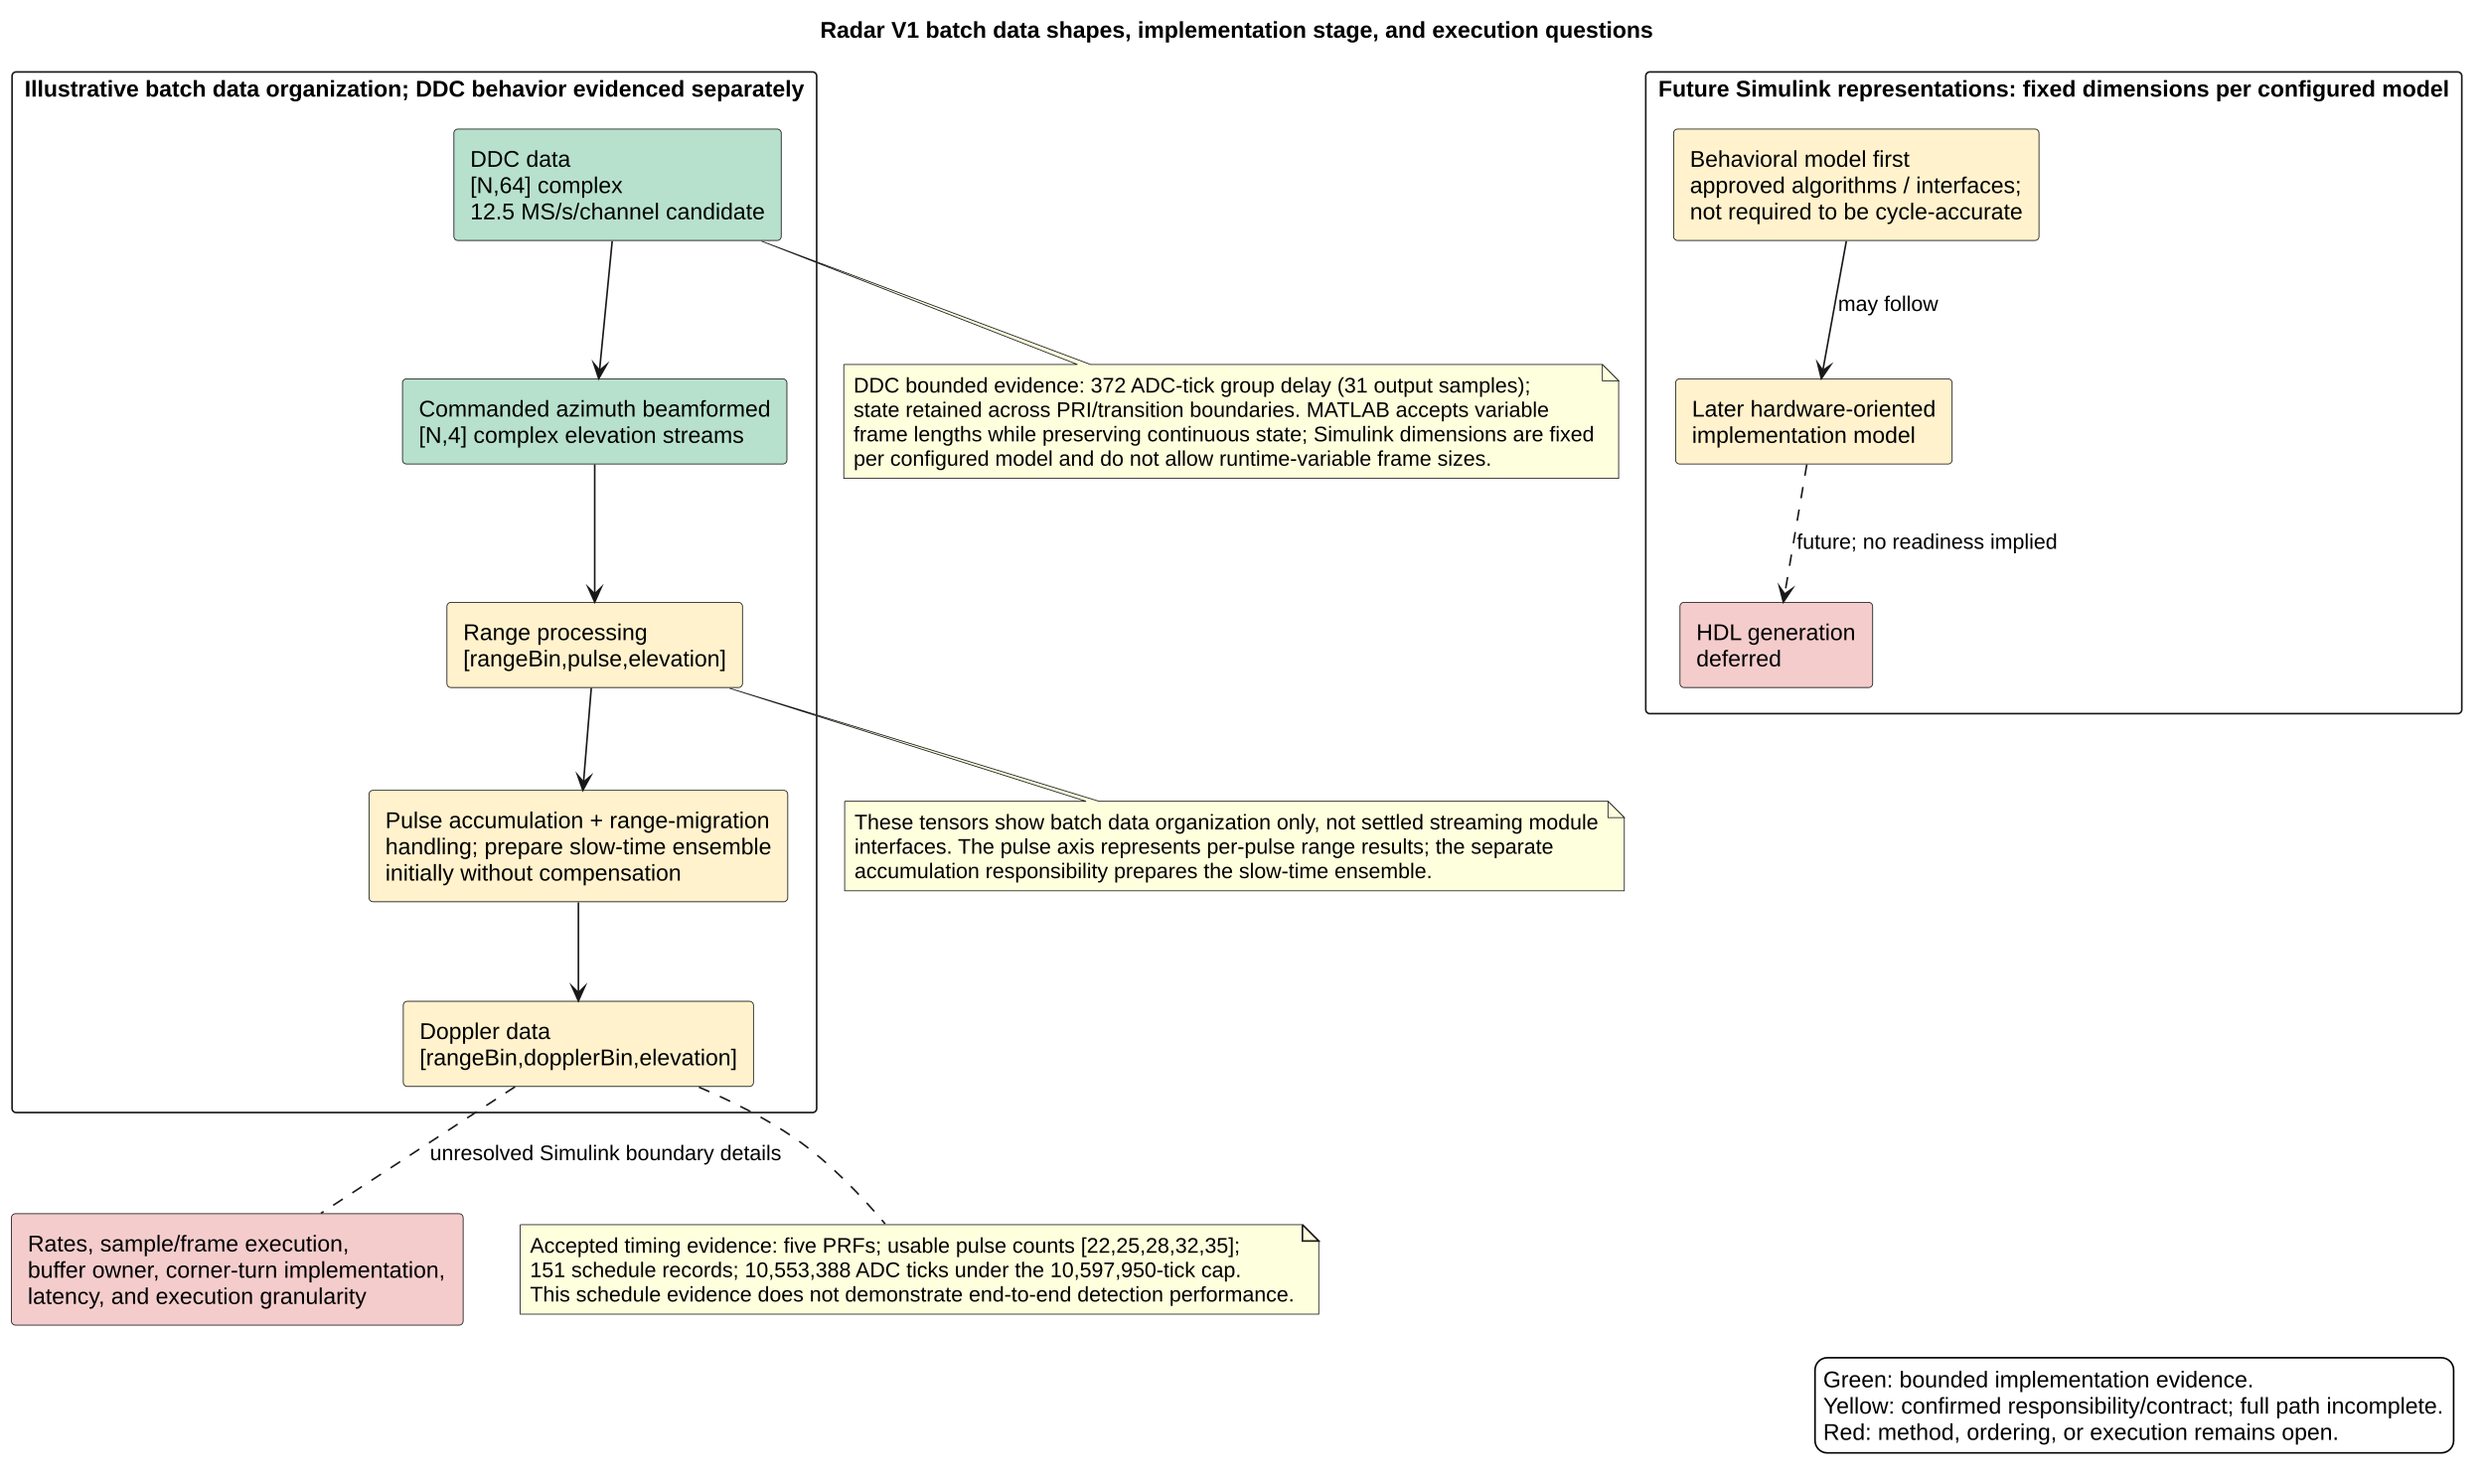
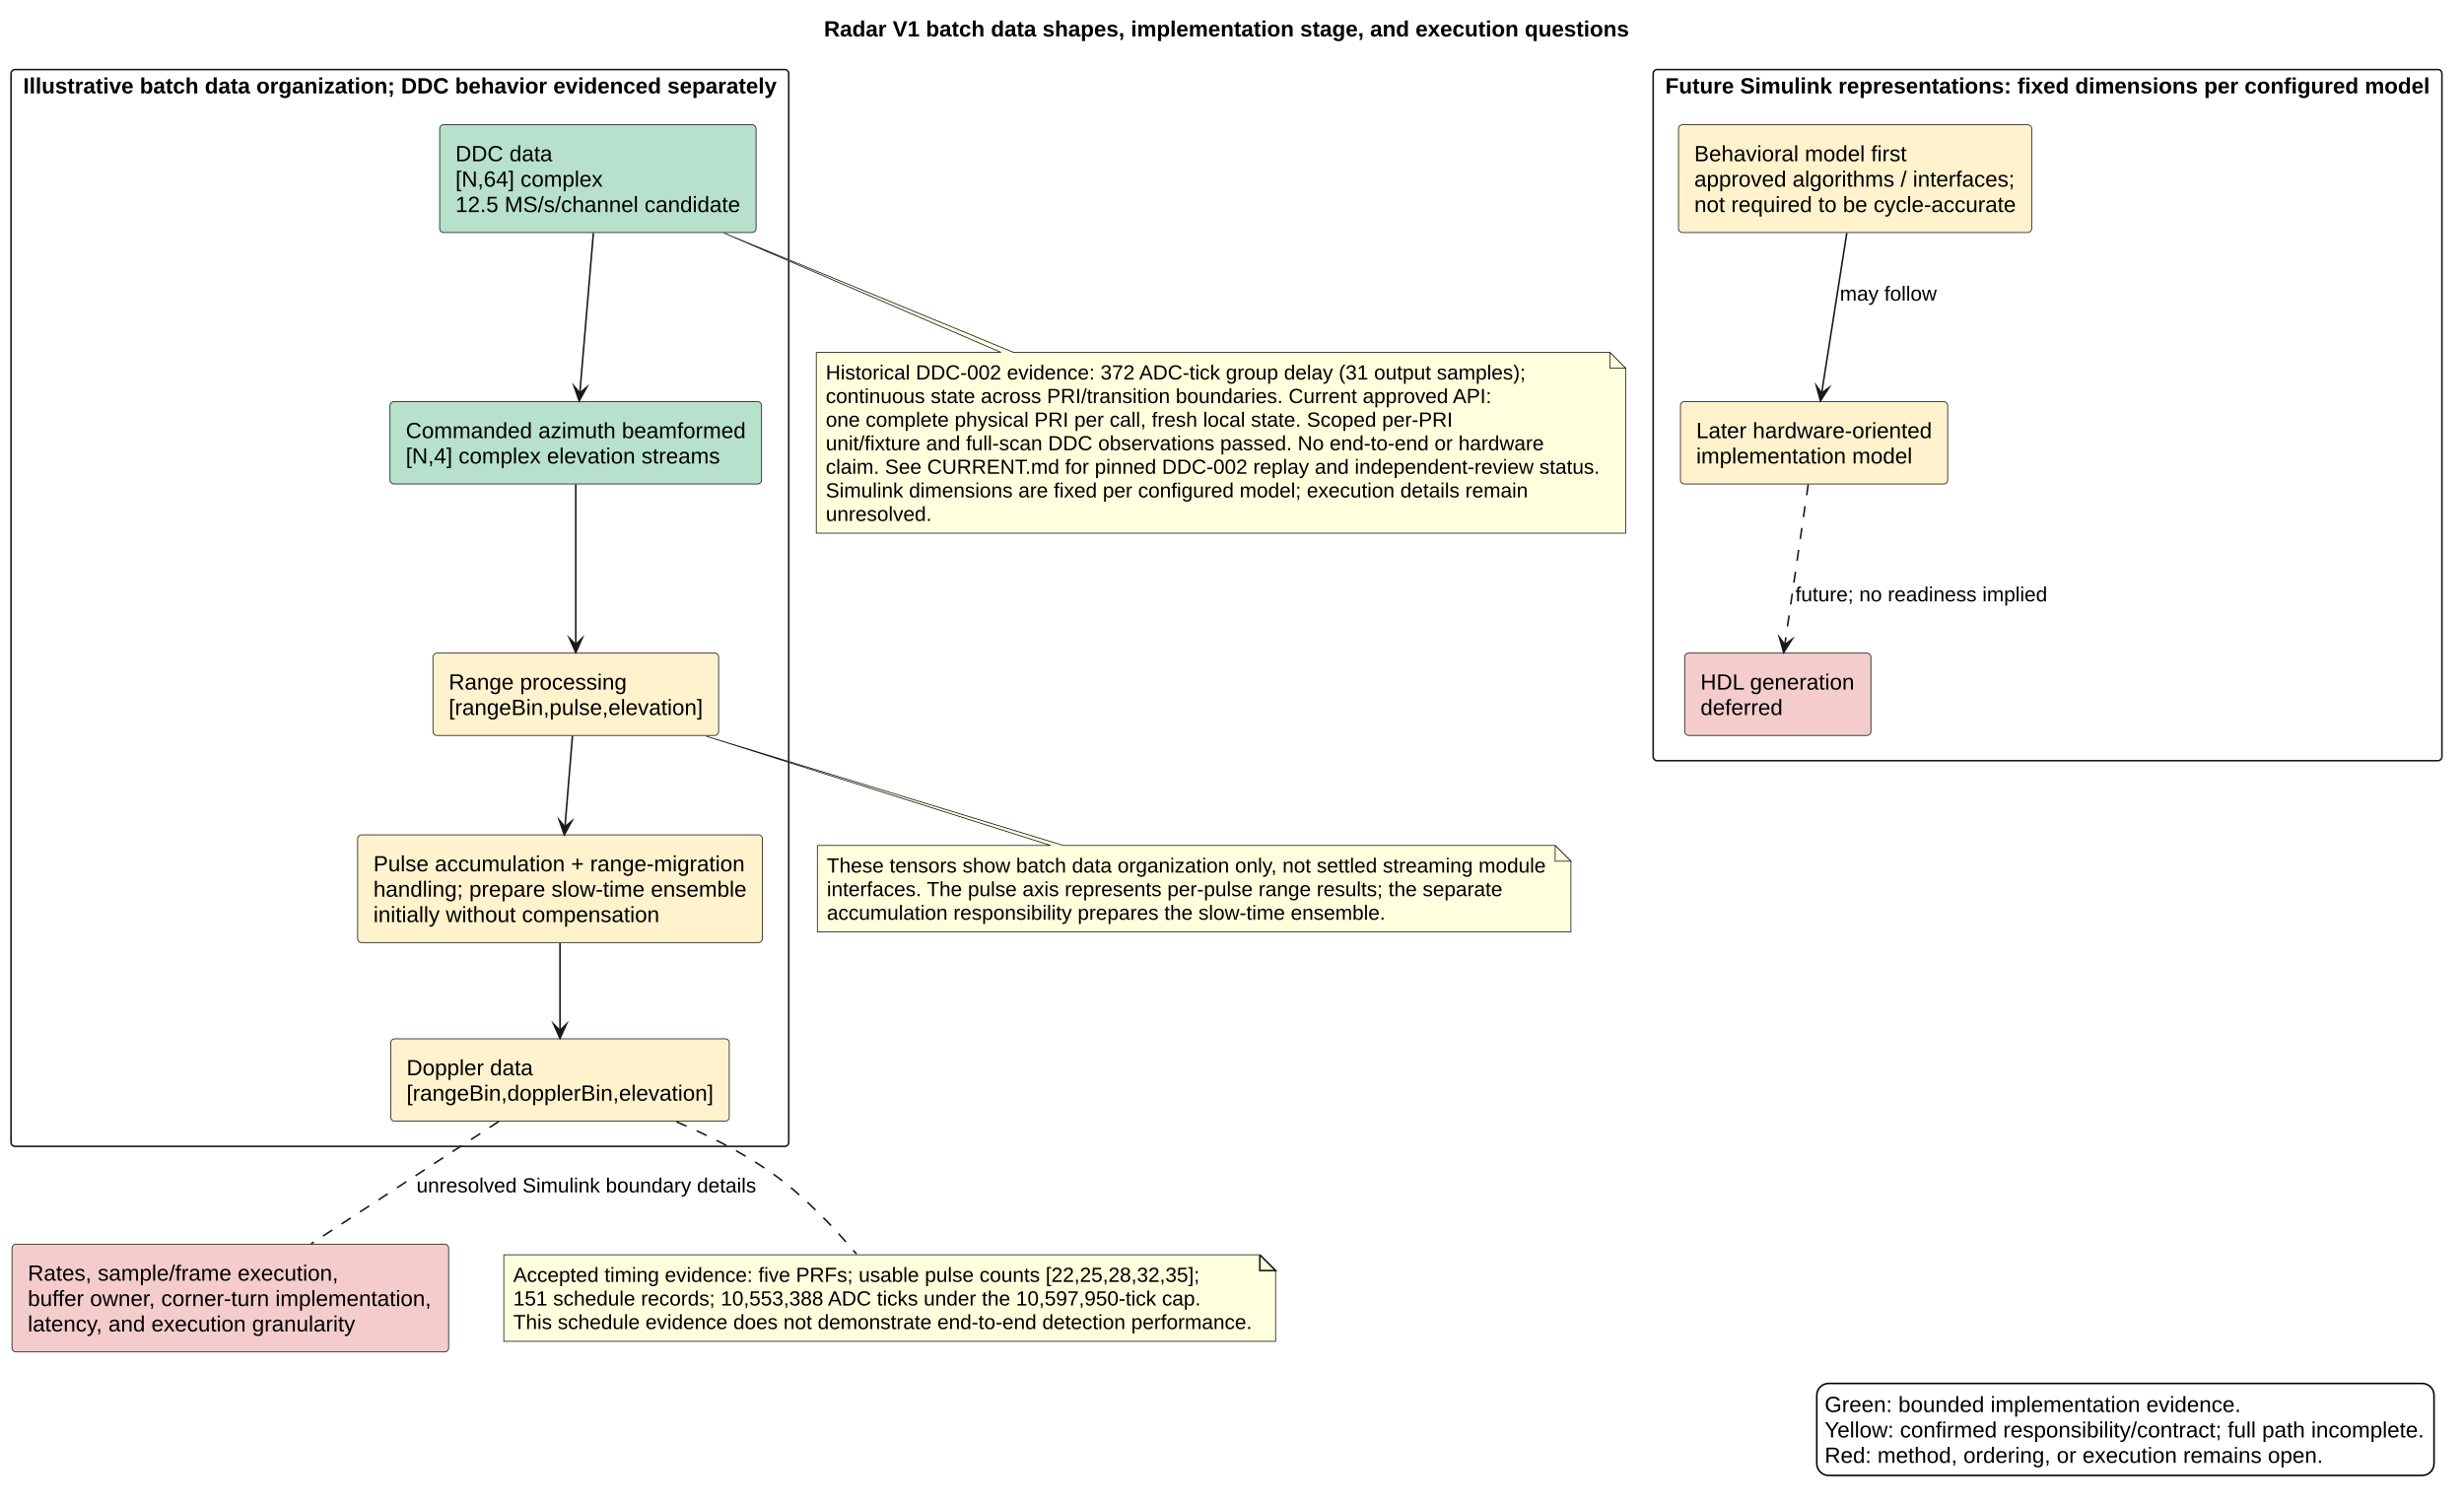
- <svg xmlns="http://www.w3.org/2000/svg" version="1.1" data-diagram-type="DESCRIPTION" style="width:1522px;height:909px;background:#FFFFFF;" width="1522px" height="909px" viewBox="0 0 1522 909" zoomAndPan="magnify" preserveAspectRatio="none" contentStyleType="text/css">
+ <svg xmlns="http://www.w3.org/2000/svg" version="1.1" data-diagram-type="DESCRIPTION" style="width:1562px;height:954px;background:#FFFFFF;" width="1562px" height="954px" viewBox="0 0 1562 954" zoomAndPan="magnify" preserveAspectRatio="none" contentStyleType="text/css">
  <defs />
  <g font-family="sans-serif" lengthAdjust="spacing">
    <g class="title" data-source-line="1">
-       <text x="502.52" y="23.132" fill="#000" font-size="14" textLength="510.351" font-weight="700" font-family="Arial">Radar V1 batch data shapes, implementation stage, and execution questions</text>
+       <text x="522.325" y="23.132" fill="#000" font-size="14" textLength="510.351" font-weight="700" font-family="Arial">Radar V1 batch data shapes, implementation stage, and execution questions</text>
    </g>
    <g class="cluster" data-qualified-name="Illustrative batch data organization. DDC behavior evidenced separately" id="ent0001" data-source-line="15">
-       <rect x="7.39" y="44.099" width="493" height="637.78" fill="none" style="stroke:#181818;stroke-width:1;" rx="2.5" ry="2.5" />
-       <text x="15.046" y="59.23" fill="#000" font-size="14" textLength="477.688" font-weight="700" font-family="Arial">Illustrative batch data organization; DDC behavior evidenced separately</text>
+       <rect x="7" y="44.099" width="493" height="682.62" fill="none" style="stroke:#181818;stroke-width:1;" rx="2.5" ry="2.5" />
+       <text x="14.656" y="59.23" fill="#000" font-size="14" textLength="477.688" font-weight="700" font-family="Arial">Illustrative batch data organization; DDC behavior evidenced separately</text>
    </g>
    <g class="cluster" data-qualified-name="Future Simulink representations. fixed dimensions per configured model" id="ent0011" data-source-line="27">
-       <rect x="1008.39" y="44.099" width="500" height="393.29" fill="none" style="stroke:#181818;stroke-width:1;" rx="2.5" ry="2.5" />
-       <text x="1016.073" y="59.23" fill="#000" font-size="14" textLength="484.634" font-weight="700" font-family="Arial">Future Simulink representations: fixed dimensions per configured model</text>
+       <rect x="1048" y="44.099" width="500" height="438.13" fill="none" style="stroke:#181818;stroke-width:1;" rx="2.5" ry="2.5" />
+       <text x="1055.683" y="59.23" fill="#000" font-size="14" textLength="484.634" font-weight="700" font-family="Arial">Future Simulink representations: fixed dimensions per configured model</text>
    </g>
    <g class="entity" data-qualified-name="Illustrative batch data organization. DDC behavior evidenced separately.D" id="ent0002" data-source-line="16">
-       <rect x="278.11" y="79.099" width="200.564" height="68.296" fill="#B7E1CD" style="stroke:#181818;stroke-width:0.5;" rx="2.5" ry="2.5" />
-       <text x="288.11" y="102.23" fill="#000" font-size="14" textLength="61.469" font-family="Arial">DDC data</text>
-       <text x="288.11" y="118.329" fill="#000" font-size="14" textLength="93.372" font-family="Arial">[N,64] complex</text>
-       <text x="288.11" y="134.428" fill="#000" font-size="14" textLength="180.564" font-family="Arial">12.5 MS/s/channel candidate</text>
+       <rect x="278.72" y="79.099" width="200.564" height="68.296" fill="#B7E1CD" style="stroke:#181818;stroke-width:0.5;" rx="2.5" ry="2.5" />
+       <text x="288.72" y="102.23" fill="#000" font-size="14" textLength="61.469" font-family="Arial">DDC data</text>
+       <text x="288.72" y="118.329" fill="#000" font-size="14" textLength="93.372" font-family="Arial">[N,64] complex</text>
+       <text x="288.72" y="134.428" fill="#000" font-size="14" textLength="180.564" font-family="Arial">12.5 MS/s/channel candidate</text>
    </g>
    <g class="entity" data-qualified-name="Illustrative batch data organization. DDC behavior evidenced separately.B" id="ent0003" data-source-line="17">
-       <rect x="246.62" y="232.199" width="235.544" height="52.197" fill="#B7E1CD" style="stroke:#181818;stroke-width:0.5;" rx="2.5" ry="2.5" />
-       <text x="256.62" y="255.33" fill="#000" font-size="14" textLength="215.544" font-family="Arial">Commanded azimuth beamformed</text>
-       <text x="256.62" y="271.429" fill="#000" font-size="14" textLength="199.192" font-family="Arial">[N,4] complex elevation streams</text>
+       <rect x="247.23" y="254.609" width="235.544" height="52.197" fill="#B7E1CD" style="stroke:#181818;stroke-width:0.5;" rx="2.5" ry="2.5" />
+       <text x="257.23" y="277.74" fill="#000" font-size="14" textLength="215.544" font-family="Arial">Commanded azimuth beamformed</text>
+       <text x="257.23" y="293.839" fill="#000" font-size="14" textLength="199.192" font-family="Arial">[N,4] complex elevation streams</text>
    </g>
    <g class="entity" data-qualified-name="Illustrative batch data organization. DDC behavior evidenced separately.R" id="ent0004" data-source-line="18">
-       <rect x="273.84" y="369.189" width="181.109" height="52.197" fill="#FFF2CC" style="stroke:#181818;stroke-width:0.5;" rx="2.5" ry="2.5" />
-       <text x="283.84" y="392.32" fill="#000" font-size="14" textLength="112.848" font-family="Arial">Range processing</text>
-       <text x="283.84" y="408.419" fill="#000" font-size="14" textLength="161.109" font-family="Arial">[rangeBin,pulse,elevation]</text>
+       <rect x="274.45" y="414.029" width="181.109" height="52.197" fill="#FFF2CC" style="stroke:#181818;stroke-width:0.5;" rx="2.5" ry="2.5" />
+       <text x="284.45" y="437.16" fill="#000" font-size="14" textLength="112.848" font-family="Arial">Range processing</text>
+       <text x="284.45" y="453.259" fill="#000" font-size="14" textLength="161.109" font-family="Arial">[rangeBin,pulse,elevation]</text>
    </g>
    <g class="entity" data-qualified-name="Illustrative batch data organization. DDC behavior evidenced separately.ACC" id="ent0005" data-source-line="19">
-       <rect x="226.1" y="484.389" width="256.571" height="68.296" fill="#FFF2CC" style="stroke:#181818;stroke-width:0.5;" rx="2.5" ry="2.5" />
-       <text x="236.1" y="507.52" fill="#000" font-size="14" textLength="235.402" font-family="Arial">Pulse accumulation + range-migration</text>
-       <text x="236.1" y="523.619" fill="#000" font-size="14" textLength="236.571" font-family="Arial">handling; prepare slow-time ensemble</text>
-       <text x="236.1" y="539.718" fill="#000" font-size="14" textLength="181.316" font-family="Arial">initially without compensation</text>
+       <rect x="226.71" y="529.229" width="256.571" height="68.296" fill="#FFF2CC" style="stroke:#181818;stroke-width:0.5;" rx="2.5" ry="2.5" />
+       <text x="236.71" y="552.36" fill="#000" font-size="14" textLength="235.402" font-family="Arial">Pulse accumulation + range-migration</text>
+       <text x="236.71" y="568.459" fill="#000" font-size="14" textLength="236.571" font-family="Arial">handling; prepare slow-time ensemble</text>
+       <text x="236.71" y="584.558" fill="#000" font-size="14" textLength="181.316" font-family="Arial">initially without compensation</text>
    </g>
    <g class="entity" data-qualified-name="Illustrative batch data organization. DDC behavior evidenced separately.V" id="ent0006" data-source-line="20">
-       <rect x="247.1" y="613.689" width="214.578" height="52.197" fill="#FFF2CC" style="stroke:#181818;stroke-width:0.5;" rx="2.5" ry="2.5" />
-       <text x="257.1" y="636.82" fill="#000" font-size="14" textLength="80.165" font-family="Arial">Doppler data</text>
-       <text x="257.1" y="652.919" fill="#000" font-size="14" textLength="194.578" font-family="Arial">[rangeBin,dopplerBin,elevation]</text>
+       <rect x="247.71" y="658.529" width="214.578" height="52.197" fill="#FFF2CC" style="stroke:#181818;stroke-width:0.5;" rx="2.5" ry="2.5" />
+       <text x="257.71" y="681.66" fill="#000" font-size="14" textLength="80.165" font-family="Arial">Doppler data</text>
+       <text x="257.71" y="697.759" fill="#000" font-size="14" textLength="194.578" font-family="Arial">[rangeBin,dopplerBin,elevation]</text>
    </g>
    <g class="entity" data-qualified-name="Future Simulink representations. fixed dimensions per configured model.BEHAV" id="ent0012" data-source-line="28">
-       <rect x="1025.45" y="79.099" width="223.889" height="68.296" fill="#FFF2CC" style="stroke:#181818;stroke-width:0.5;" rx="2.5" ry="2.5" />
-       <text x="1035.45" y="102.23" fill="#000" font-size="14" textLength="134.613" font-family="Arial">Behavioral model first</text>
-       <text x="1035.45" y="118.329" fill="#000" font-size="14" textLength="203.103" font-family="Arial">approved algorithms / interfaces;</text>
-       <text x="1035.45" y="134.428" fill="#000" font-size="14" textLength="203.889" font-family="Arial">not required to be cycle-accurate</text>
+       <rect x="1064.06" y="79.099" width="223.889" height="68.296" fill="#FFF2CC" style="stroke:#181818;stroke-width:0.5;" rx="2.5" ry="2.5" />
+       <text x="1074.06" y="102.23" fill="#000" font-size="14" textLength="134.613" font-family="Arial">Behavioral model first</text>
+       <text x="1074.06" y="118.329" fill="#000" font-size="14" textLength="203.103" font-family="Arial">approved algorithms / interfaces;</text>
+       <text x="1074.06" y="134.428" fill="#000" font-size="14" textLength="203.889" font-family="Arial">not required to be cycle-accurate</text>
    </g>
    <g class="entity" data-qualified-name="Future Simulink representations. fixed dimensions per configured model.HW" id="ent0013" data-source-line="29">
-       <rect x="1026.68" y="232.199" width="169.42" height="52.197" fill="#FFF2CC" style="stroke:#181818;stroke-width:0.5;" rx="2.5" ry="2.5" />
-       <text x="1036.68" y="255.33" fill="#000" font-size="14" textLength="149.42" font-family="Arial">Later hardware-oriented</text>
-       <text x="1036.68" y="271.429" fill="#000" font-size="14" textLength="136.958" font-family="Arial">implementation model</text>
+       <rect x="1065.29" y="254.609" width="169.42" height="52.197" fill="#FFF2CC" style="stroke:#181818;stroke-width:0.5;" rx="2.5" ry="2.5" />
+       <text x="1075.29" y="277.74" fill="#000" font-size="14" textLength="149.42" font-family="Arial">Later hardware-oriented</text>
+       <text x="1075.29" y="293.839" fill="#000" font-size="14" textLength="136.958" font-family="Arial">implementation model</text>
    </g>
    <g class="entity" data-qualified-name="Future Simulink representations. fixed dimensions per configured model.HDL" id="ent0014" data-source-line="30">
-       <rect x="1029.36" y="369.189" width="118.062" height="52.197" fill="#F4CCCC" style="stroke:#181818;stroke-width:0.5;" rx="2.5" ry="2.5" />
-       <text x="1039.36" y="392.32" fill="#000" font-size="14" textLength="98.062" font-family="Arial">HDL generation</text>
-       <text x="1039.36" y="408.419" fill="#000" font-size="14" textLength="52.145" font-family="Arial">deferred</text>
+       <rect x="1067.97" y="414.029" width="118.062" height="52.197" fill="#F4CCCC" style="stroke:#181818;stroke-width:0.5;" rx="2.5" ry="2.5" />
+       <text x="1077.97" y="437.16" fill="#000" font-size="14" textLength="98.062" font-family="Arial">HDL generation</text>
+       <text x="1077.97" y="453.259" fill="#000" font-size="14" textLength="52.145" font-family="Arial">deferred</text>
    </g>
    <g class="entity" data-qualified-name="OPEN" id="ent0017" data-source-line="35">
-       <rect x="7" y="743.879" width="276.785" height="68.296" fill="#F4CCCC" style="stroke:#181818;stroke-width:0.5;" rx="2.5" ry="2.5" />
-       <text x="17" y="767.01" fill="#000" font-size="14" textLength="196.868" font-family="Arial">Rates, sample/frame execution,</text>
-       <text x="17" y="783.109" fill="#000" font-size="14" textLength="256.785" font-family="Arial">buffer owner, corner-turn implementation,</text>
-       <text x="17" y="799.208" fill="#000" font-size="14" textLength="208.571" font-family="Arial">latency, and execution granularity</text>
+       <rect x="7.61" y="788.719" width="276.785" height="68.296" fill="#F4CCCC" style="stroke:#181818;stroke-width:0.5;" rx="2.5" ry="2.5" />
+       <text x="17.61" y="811.85" fill="#000" font-size="14" textLength="196.868" font-family="Arial">Rates, sample/frame execution,</text>
+       <text x="17.61" y="827.949" fill="#000" font-size="14" textLength="256.785" font-family="Arial">buffer owner, corner-turn implementation,</text>
+       <text x="17.61" y="844.048" fill="#000" font-size="14" textLength="208.571" font-family="Arial">latency, and execution granularity</text>
    </g>
    <g class="entity" data-qualified-name="GMN19" id="ent0020" data-source-line="39">
-       <path d="M517,223.399 L517,293.194 A0,0 0 0 0 517,293.194 L991.781,293.194 A0,0 0 0 0 991.781,293.194 L991.781,233.399 L981.781,223.399 L668.18,223.399 L466.55,147.789 L660.18,223.399 L517,223.399 A0,0 0 0 0 517,223.399" style="stroke:#181818;stroke-width:0.5;" fill="#FEFFDD" />
-       <path d="M981.781,223.399 L981.781,233.399 L991.781,233.399 L981.781,223.399" style="stroke:#181818;stroke-width:0.5;" fill="#FEFFDD" />
-       <text x="523" y="240.592" fill="#000" font-size="13" textLength="415.505" font-family="Arial">DDC bounded evidence: 372 ADC-tick group delay (31 output samples);</text>
-       <text x="523" y="255.541" fill="#000" font-size="13" textLength="427.045" font-family="Arial">state retained across PRI/transition boundaries. MATLAB accepts variable</text>
-       <text x="523" y="270.49" fill="#000" font-size="13" textLength="453.781" font-family="Arial">frame lengths while preserving continuous state; Simulink dimensions are fixed</text>
-       <text x="523" y="285.439" fill="#000" font-size="13" textLength="390.92" font-family="Arial">per configured model and do not allow runtime-variable frame sizes.</text>
+       <path d="M517.47,223.389 L517.47,338.03 A0,0 0 0 0 517.47,338.03 L1030.528,338.03 A0,0 0 0 0 1030.528,338.03 L1030.528,233.389 L1020.528,223.389 L642.56,223.389 L458.93,147.729 L634.56,223.389 L517.47,223.389 A0,0 0 0 0 517.47,223.389" style="stroke:#181818;stroke-width:0.5;" fill="#FEFFDD" />
+       <path d="M1020.528,223.389 L1020.528,233.389 L1030.528,233.389 L1020.528,223.389" style="stroke:#181818;stroke-width:0.5;" fill="#FEFFDD" />
+       <text x="523.47" y="240.582" fill="#000" font-size="13" textLength="444.368" font-family="Arial">Historical DDC-002 evidence: 372 ADC-tick group delay (31 output samples);</text>
+       <text x="523.47" y="255.531" fill="#000" font-size="13" textLength="422.729" font-family="Arial">continuous state across PRI/transition boundaries. Current approved API:</text>
+       <text x="523.47" y="270.48" fill="#000" font-size="13" textLength="397.414" font-family="Arial">one complete physical PRI per call, fresh local state. Scoped per-PRI</text>
+       <text x="523.47" y="285.429" fill="#000" font-size="13" textLength="455.235" font-family="Arial">unit/fixture and full-scan DDC observations passed. No end-to-end or hardware</text>
+       <text x="523.47" y="300.377" fill="#000" font-size="13" textLength="492.058" font-family="Arial">claim. See CURRENT.md for pinned DDC-002 replay and independent-review status.</text>
+       <text x="523.47" y="315.326" fill="#000" font-size="13" textLength="445.117" font-family="Arial">Simulink dimensions are fixed per configured model; execution details remain</text>
+       <text x="523.47" y="330.275" fill="#000" font-size="13" textLength="67.209" font-family="Arial">unresolved.</text>
    </g>
-     <g class="entity" data-qualified-name="GMN22" id="ent0023" data-source-line="46">
-       <path d="M517.54,491.119 L517.54,545.965 A0,0 0 0 0 517.54,545.965 L995.248,545.965 A0,0 0 0 0 995.248,545.965 L995.248,501.119 L985.248,491.119 L673.43,491.119 L447.04,421.859 L665.43,491.119 L517.54,491.119 A0,0 0 0 0 517.54,491.119" style="stroke:#181818;stroke-width:0.5;" fill="#FEFFDD" />
-       <path d="M985.248,491.119 L985.248,501.119 L995.248,501.119 L985.248,491.119" style="stroke:#181818;stroke-width:0.5;" fill="#FEFFDD" />
-       <text x="523.54" y="508.312" fill="#000" font-size="13" textLength="456.708" font-family="Arial">These tensors show batch data organization only, not settled streaming module</text>
-       <text x="523.54" y="523.261" fill="#000" font-size="13" textLength="428.505" font-family="Arial">interfaces. The pulse axis represents per-pulse range results; the separate</text>
-       <text x="523.54" y="538.21" fill="#000" font-size="13" textLength="354.053" font-family="Arial">accumulation responsibility prepares the slow-time ensemble.</text>
+     <g class="entity" data-qualified-name="GMN22" id="ent0023" data-source-line="49">
+       <path d="M518.15,535.959 L518.15,590.805 A0,0 0 0 0 518.15,590.805 L995.858,590.805 A0,0 0 0 0 995.858,590.805 L995.858,545.959 L985.858,535.959 L674.04,535.959 L447.65,466.699 L666.04,535.959 L518.15,535.959 A0,0 0 0 0 518.15,535.959" style="stroke:#181818;stroke-width:0.5;" fill="#FEFFDD" />
+       <path d="M985.858,535.959 L985.858,545.959 L995.858,545.959 L985.858,535.959" style="stroke:#181818;stroke-width:0.5;" fill="#FEFFDD" />
+       <text x="524.15" y="553.152" fill="#000" font-size="13" textLength="456.708" font-family="Arial">These tensors show batch data organization only, not settled streaming module</text>
+       <text x="524.15" y="568.101" fill="#000" font-size="13" textLength="428.505" font-family="Arial">interfaces. The pulse axis represents per-pulse range results; the separate</text>
+       <text x="524.15" y="583.05" fill="#000" font-size="13" textLength="354.053" font-family="Arial">accumulation responsibility prepares the slow-time ensemble.</text>
    </g>
-     <g class="entity" data-qualified-name="GMN25" id="ent0026" data-source-line="52">
-       <path d="M318.75,750.609 L318.75,805.455 L808.036,805.455 L808.036,760.609 L798.036,750.609 L318.75,750.609" style="stroke:#181818;stroke-width:0.5;" fill="#FEFFDD" />
-       <path d="M798.036,750.609 L798.036,760.609 L808.036,760.609 L798.036,750.609" style="stroke:#181818;stroke-width:1;" fill="#FEFFDD" />
-       <text x="324.75" y="767.802" fill="#000" font-size="13" textLength="435.037" font-family="Arial">Accepted timing evidence: five PRFs; usable pulse counts [22,25,28,32,35];</text>
-       <text x="324.75" y="782.751" fill="#000" font-size="13" textLength="436.49" font-family="Arial">151 schedule records; 10,553,388 ADC ticks under the 10,597,950-tick cap.</text>
-       <text x="324.75" y="797.7" fill="#000" font-size="13" textLength="468.286" font-family="Arial">This schedule evidence does not demonstrate end-to-end detection performance.</text>
+     <g class="entity" data-qualified-name="GMN25" id="ent0026" data-source-line="55">
+       <path d="M319.36,795.449 L319.36,850.295 L808.646,850.295 L808.646,805.449 L798.646,795.449 L319.36,795.449" style="stroke:#181818;stroke-width:0.5;" fill="#FEFFDD" />
+       <path d="M798.646,795.449 L798.646,805.449 L808.646,805.449 L798.646,795.449" style="stroke:#181818;stroke-width:1;" fill="#FEFFDD" />
+       <text x="325.36" y="812.642" fill="#000" font-size="13" textLength="435.037" font-family="Arial">Accepted timing evidence: five PRFs; usable pulse counts [22,25,28,32,35];</text>
+       <text x="325.36" y="827.591" fill="#000" font-size="13" textLength="436.49" font-family="Arial">151 schedule records; 10,553,388 ADC ticks under the 10,597,950-tick cap.</text>
+       <text x="325.36" y="842.54" fill="#000" font-size="13" textLength="468.286" font-family="Arial">This schedule evidence does not demonstrate end-to-end detection performance.</text>
    </g>
    <g class="link" data-entity-1="ent0002" data-entity-2="ent0003" id="lnk7" data-source-line="21" data-link-type="dependency">
-       <path d="M375.11,147.789 C372.59,173.549 369.648,203.603 367.348,227.043" style="stroke:#181818;stroke-width:1;" fill="none" id="D-to-B" />
-       <polygon points="366.86,232.019,371.72,223.452,367.348,227.043,363.758,222.671,366.86,232.019" fill="#181818" style="stroke:#181818;stroke-width:1;stroke-linejoin:miter;stroke-miterlimit:10;" />
+       <path d="M376.17,147.729 C373.51,179.179 370.002,220.566 367.582,249.146" style="stroke:#181818;stroke-width:1;" fill="none" id="D-to-B" />
+       <polygon points="367.16,254.129,371.905,245.498,367.582,249.146,363.934,244.823,367.16,254.129" fill="#181818" style="stroke:#181818;stroke-width:1;stroke-linejoin:miter;stroke-miterlimit:10;" />
    </g>
    <g class="link" data-entity-1="ent0003" data-entity-2="ent0004" id="lnk8" data-source-line="22" data-link-type="dependency">
-       <path d="M364.39,284.689 C364.39,308.819 364.39,339.919 364.39,364.009" style="stroke:#181818;stroke-width:1;" fill="none" id="B-to-R" />
-       <polygon points="364.39,369.009,368.39,360.009,364.39,364.009,360.39,360.009,364.39,369.009" fill="#181818" style="stroke:#181818;stroke-width:1;stroke-linejoin:miter;stroke-miterlimit:10;" />
+       <path d="M365,307.009 C365,336.289 365,379.269 365,408.639" style="stroke:#181818;stroke-width:1;" fill="none" id="B-to-R" />
+       <polygon points="365,413.639,369,404.639,365,408.639,361,404.639,365,413.639" fill="#181818" style="stroke:#181818;stroke-width:1;stroke-linejoin:miter;stroke-miterlimit:10;" />
    </g>
    <g class="link" data-entity-1="ent0004" data-entity-2="ent0005" id="lnk9" data-source-line="23" data-link-type="dependency">
-       <path d="M362.29,421.709 C360.79,439.899 359.171,459.586 357.541,479.336" style="stroke:#181818;stroke-width:1;" fill="none" id="R-to-ACC" />
-       <polygon points="357.13,484.319,361.857,475.678,357.541,479.336,353.884,475.02,357.13,484.319" fill="#181818" style="stroke:#181818;stroke-width:1;stroke-linejoin:miter;stroke-miterlimit:10;" />
+       <path d="M362.9,466.549 C361.4,484.739 359.781,504.426 358.151,524.176" style="stroke:#181818;stroke-width:1;" fill="none" id="R-to-ACC" />
+       <polygon points="357.74,529.159,362.467,520.518,358.151,524.176,354.494,519.86,357.74,529.159" fill="#181818" style="stroke:#181818;stroke-width:1;stroke-linejoin:miter;stroke-miterlimit:10;" />
    </g>
    <g class="link" data-entity-1="ent0005" data-entity-2="ent0006" id="lnk10" data-source-line="24" data-link-type="dependency">
-       <path d="M354.39,553.069 C354.39,572.219 354.39,590.849 354.39,608.439" style="stroke:#181818;stroke-width:1;" fill="none" id="ACC-to-V" />
-       <polygon points="354.39,613.439,358.39,604.439,354.39,608.439,350.39,604.439,354.39,613.439" fill="#181818" style="stroke:#181818;stroke-width:1;stroke-linejoin:miter;stroke-miterlimit:10;" />
+       <path d="M355,597.909 C355,617.059 355,635.689 355,653.279" style="stroke:#181818;stroke-width:1;" fill="none" id="ACC-to-V" />
+       <polygon points="355,658.279,359,649.279,355,653.279,351,649.279,355,658.279" fill="#181818" style="stroke:#181818;stroke-width:1;stroke-linejoin:miter;stroke-miterlimit:10;" />
    </g>
    <g class="link" data-entity-1="ent0012" data-entity-2="ent0013" id="lnk15" data-source-line="31" data-link-type="dependency">
-       <path d="M1131.29,147.789 C1126.61,173.549 1121.134,203.659 1116.874,227.099" style="stroke:#181818;stroke-width:1;" fill="none" id="BEHAV-to-HW" />
-       <polygon points="1115.98,232.019,1121.525,223.879,1116.874,227.099,1113.654,222.448,1115.98,232.019" fill="#181818" style="stroke:#181818;stroke-width:1;stroke-linejoin:miter;stroke-miterlimit:10;" />
-       <text x="1126.17" y="190.592" fill="#000" font-size="13" textLength="61.407" font-family="Arial">may follow</text>
+       <path d="M1170.74,147.729 C1165.8,179.179 1159.286,220.609 1154.796,249.189" style="stroke:#181818;stroke-width:1;" fill="none" id="BEHAV-to-HW" />
+       <polygon points="1154.02,254.129,1159.368,245.858,1154.796,249.189,1151.465,244.617,1154.02,254.129" fill="#181818" style="stroke:#181818;stroke-width:1;stroke-linejoin:miter;stroke-miterlimit:10;" />
+       <text x="1166.33" y="190.582" fill="#000" font-size="13" textLength="61.407" font-family="Arial">may follow</text>
    </g>
    <g class="link" data-entity-1="ent0013" data-entity-2="ent0014" id="lnk16" data-source-line="32" data-link-type="dependency">
-       <path d="M1107.06,284.689 C1102.95,308.819 1097.639,339.99 1093.539,364.08" style="stroke:#181818;stroke-width:1;stroke-dasharray:7,7;" fill="none" id="HW-to-HDL" />
-       <polygon points="1092.7,369.009,1098.153,360.807,1093.539,364.08,1090.267,359.465,1092.7,369.009" fill="#181818" style="stroke:#181818;stroke-width:1;stroke-linejoin:miter;stroke-miterlimit:10;" />
-       <text x="1100.89" y="336.382" fill="#000" font-size="13" textLength="159.701" font-family="Arial">future; no readiness implied</text>
+       <path d="M1146.3,307.009 C1142.03,336.289 1135.744,379.321 1131.444,408.691" style="stroke:#181818;stroke-width:1;stroke-dasharray:7,7;" fill="none" id="HW-to-HDL" />
+       <polygon points="1130.72,413.639,1135.982,405.313,1131.444,408.691,1128.066,404.154,1130.72,413.639" fill="#181818" style="stroke:#181818;stroke-width:1;stroke-linejoin:miter;stroke-miterlimit:10;" />
+       <text x="1138.12" y="381.222" fill="#000" font-size="13" textLength="159.701" font-family="Arial">future; no readiness implied</text>
    </g>
    <g class="link" data-entity-1="ent0006" data-entity-2="ent0017" id="lnk18" data-source-line="36" data-link-type="association">
-       <path d="M315.57,666.089 C282.04,687.949 233.35,719.689 196.63,743.629" style="stroke:#181818;stroke-width:1;stroke-dasharray:7,7;" fill="none" id="V-OPEN" />
-       <text x="263.4" y="711.072" fill="#000" font-size="13" textLength="215.344" font-family="Arial">unresolved Simulink boundary details</text>
+       <path d="M316.18,710.929 C282.65,732.789 233.96,764.529 197.24,788.469" style="stroke:#181818;stroke-width:1;stroke-dasharray:7,7;" fill="none" id="V-OPEN" />
+       <text x="264.01" y="755.912" fill="#000" font-size="13" textLength="215.344" font-family="Arial">unresolved Simulink boundary details</text>
    </g>
-     <g class="link" data-entity-1="ent0006" data-entity-2="ent0026" id="lnk27" data-source-line="52" data-link-type="association">
-       <path d="M428.25,666.309 C448.3,674.859 469.42,685.439 487.39,697.879 C508.38,712.419 528.22,733.419 542.36,750.139" style="stroke:#181818;stroke-width:1;stroke-dasharray:7,7;" fill="none" id="V-GMN25" />
+     <g class="link" data-entity-1="ent0006" data-entity-2="ent0026" id="lnk27" data-source-line="55" data-link-type="association">
+       <path d="M428.86,711.149 C448.91,719.699 470.03,730.279 488,742.719 C508.99,757.259 528.83,778.259 542.97,794.979" style="stroke:#181818;stroke-width:1;stroke-dasharray:7,7;" fill="none" id="V-GMN25" />
    </g>
    <g class="legend" data-source-line="9">
-       <rect x="1112.102" y="832.175" width="391.288" height="58.296" fill="none" style="stroke:#000;stroke-width:1;" rx="7.5" ry="7.5" />
-       <text x="1117.102" y="850.306" fill="#000" font-size="14" textLength="263.84" font-family="Arial">Green: bounded implementation evidence.</text>
-       <text x="1117.102" y="866.405" fill="#000" font-size="14" textLength="381.288" font-family="Arial">Yellow: confirmed responsibility/contract; full path incomplete.</text>
-       <text x="1117.102" y="882.504" fill="#000" font-size="14" textLength="315.957" font-family="Arial">Red: method, ordering, or execution remains open.</text>
+       <rect x="1151.712" y="877.015" width="391.288" height="58.296" fill="none" style="stroke:#000;stroke-width:1;" rx="7.5" ry="7.5" />
+       <text x="1156.712" y="895.146" fill="#000" font-size="14" textLength="263.84" font-family="Arial">Green: bounded implementation evidence.</text>
+       <text x="1156.712" y="911.245" fill="#000" font-size="14" textLength="381.288" font-family="Arial">Yellow: confirmed responsibility/contract; full path incomplete.</text>
+       <text x="1156.712" y="927.344" fill="#000" font-size="14" textLength="315.957" font-family="Arial">Red: method, ordering, or execution remains open.</text>
    </g>
  </g>
</svg>
